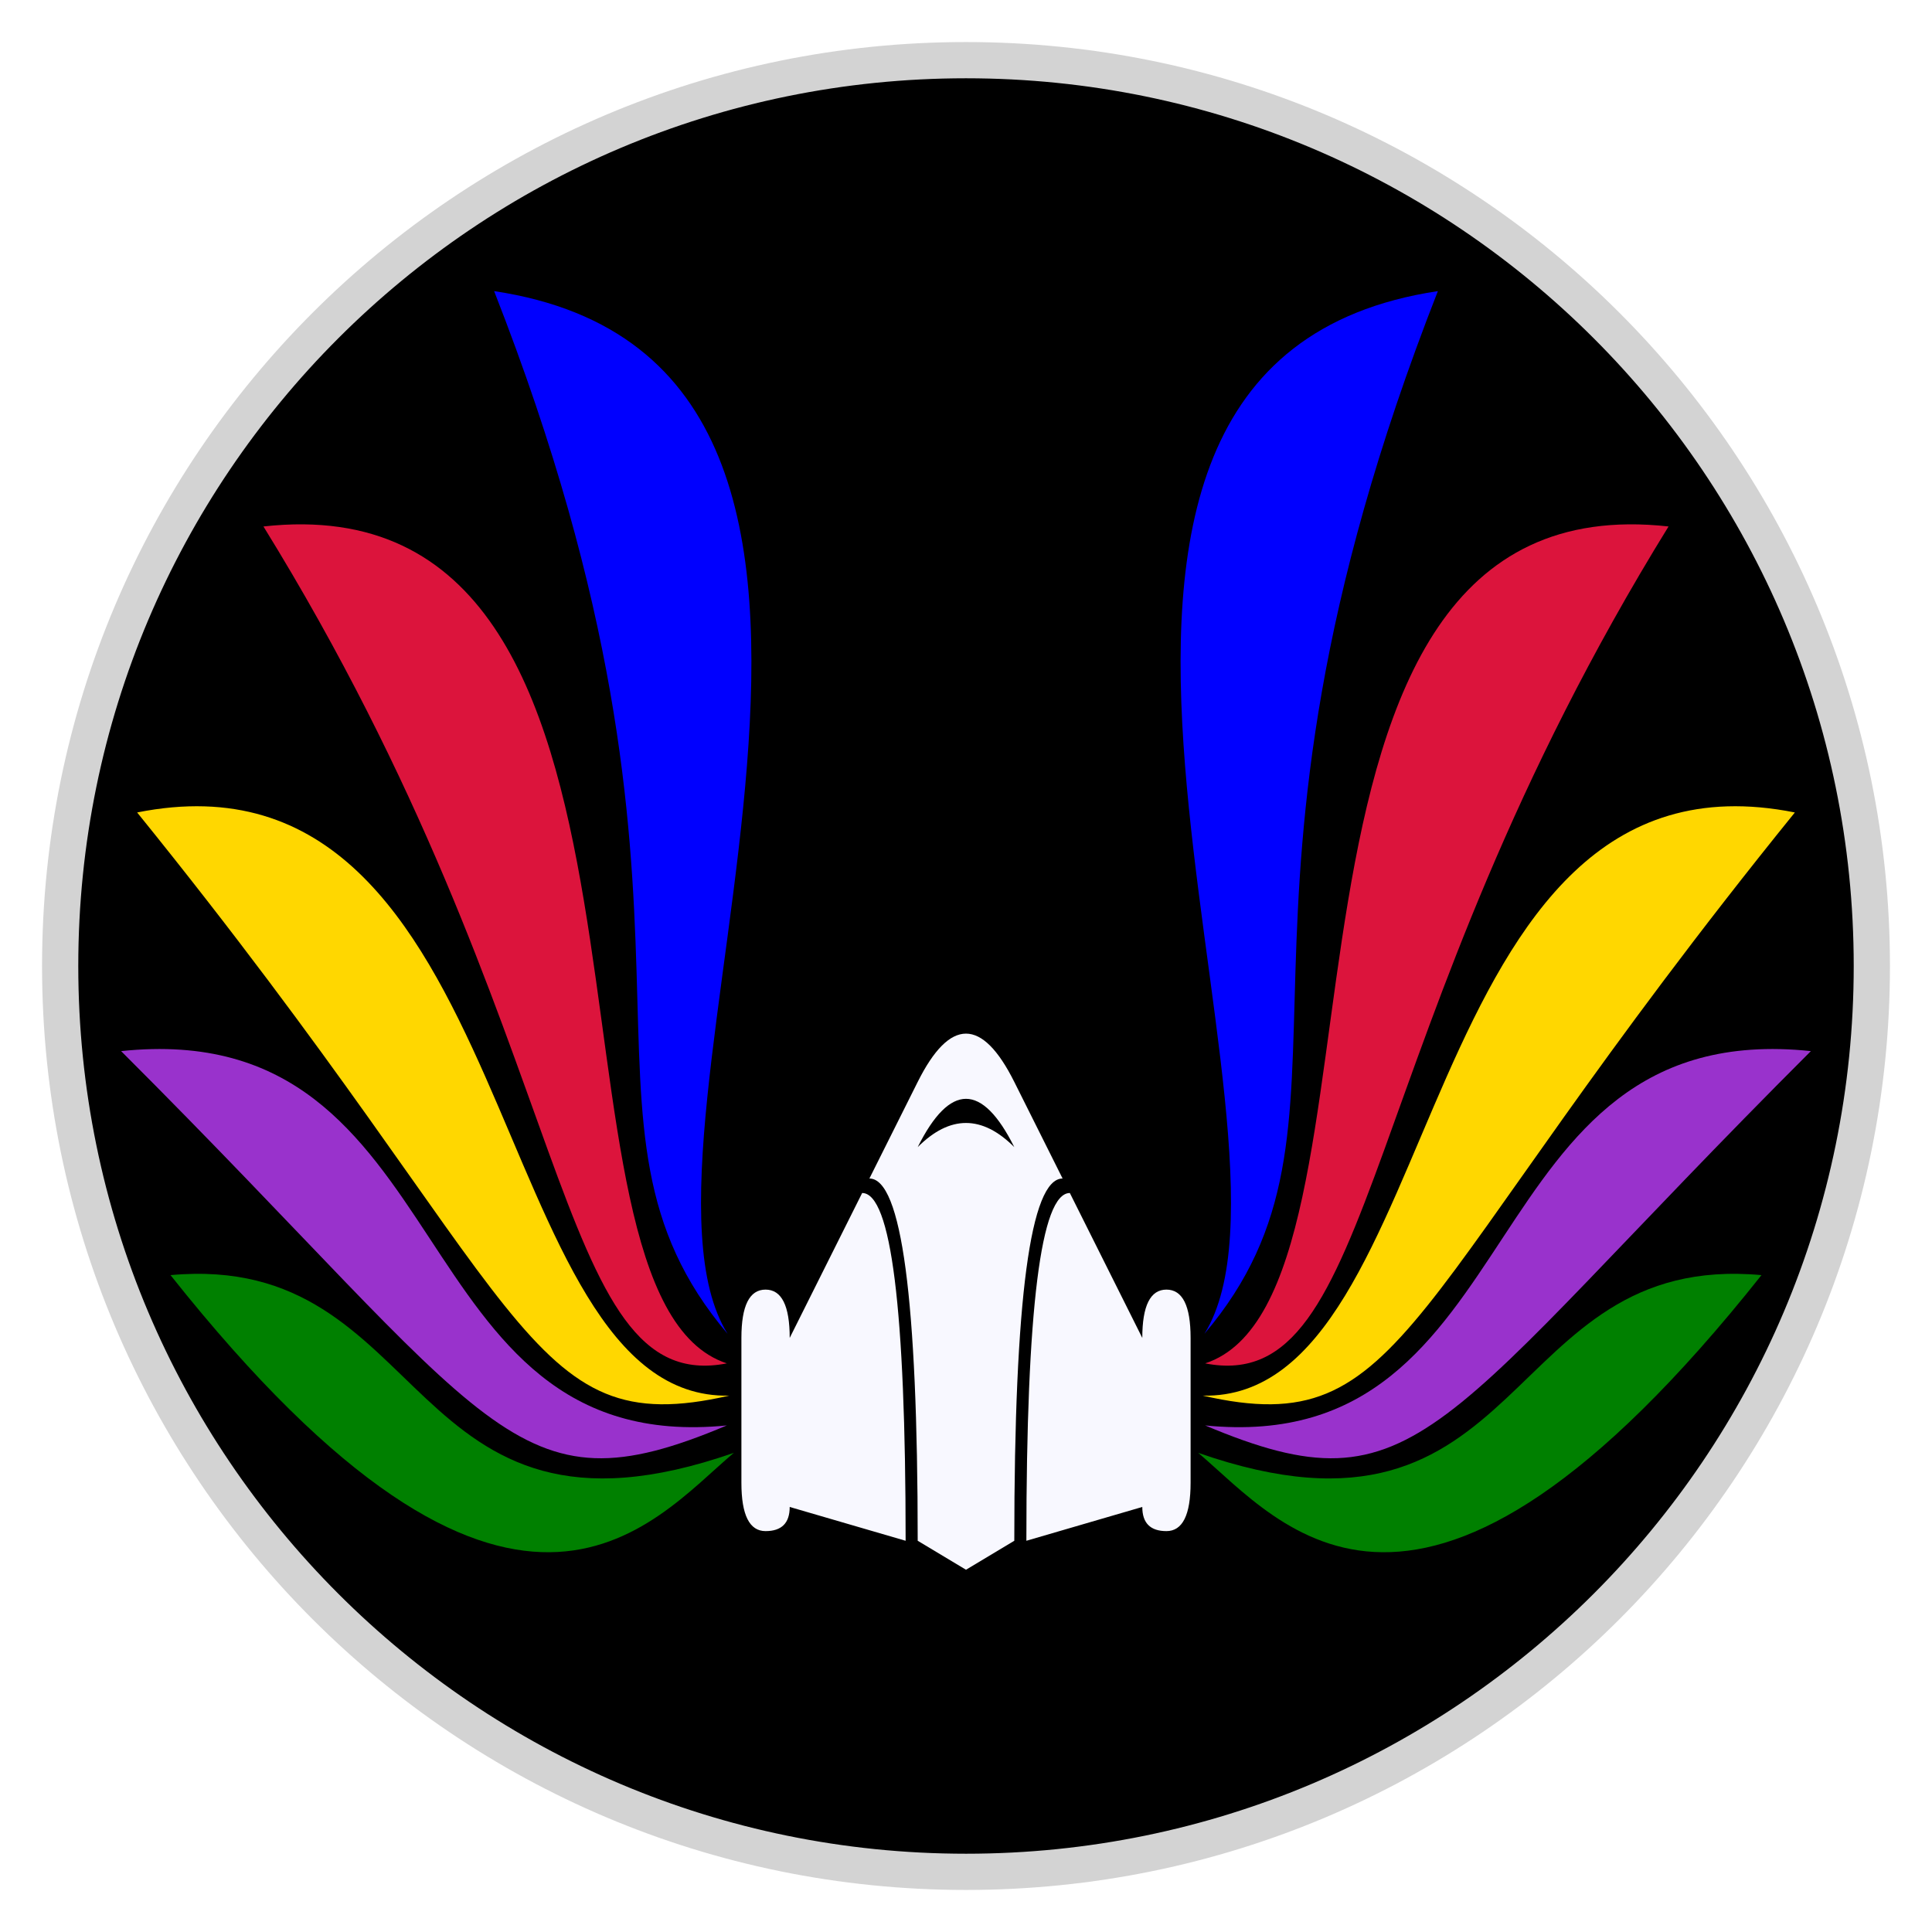
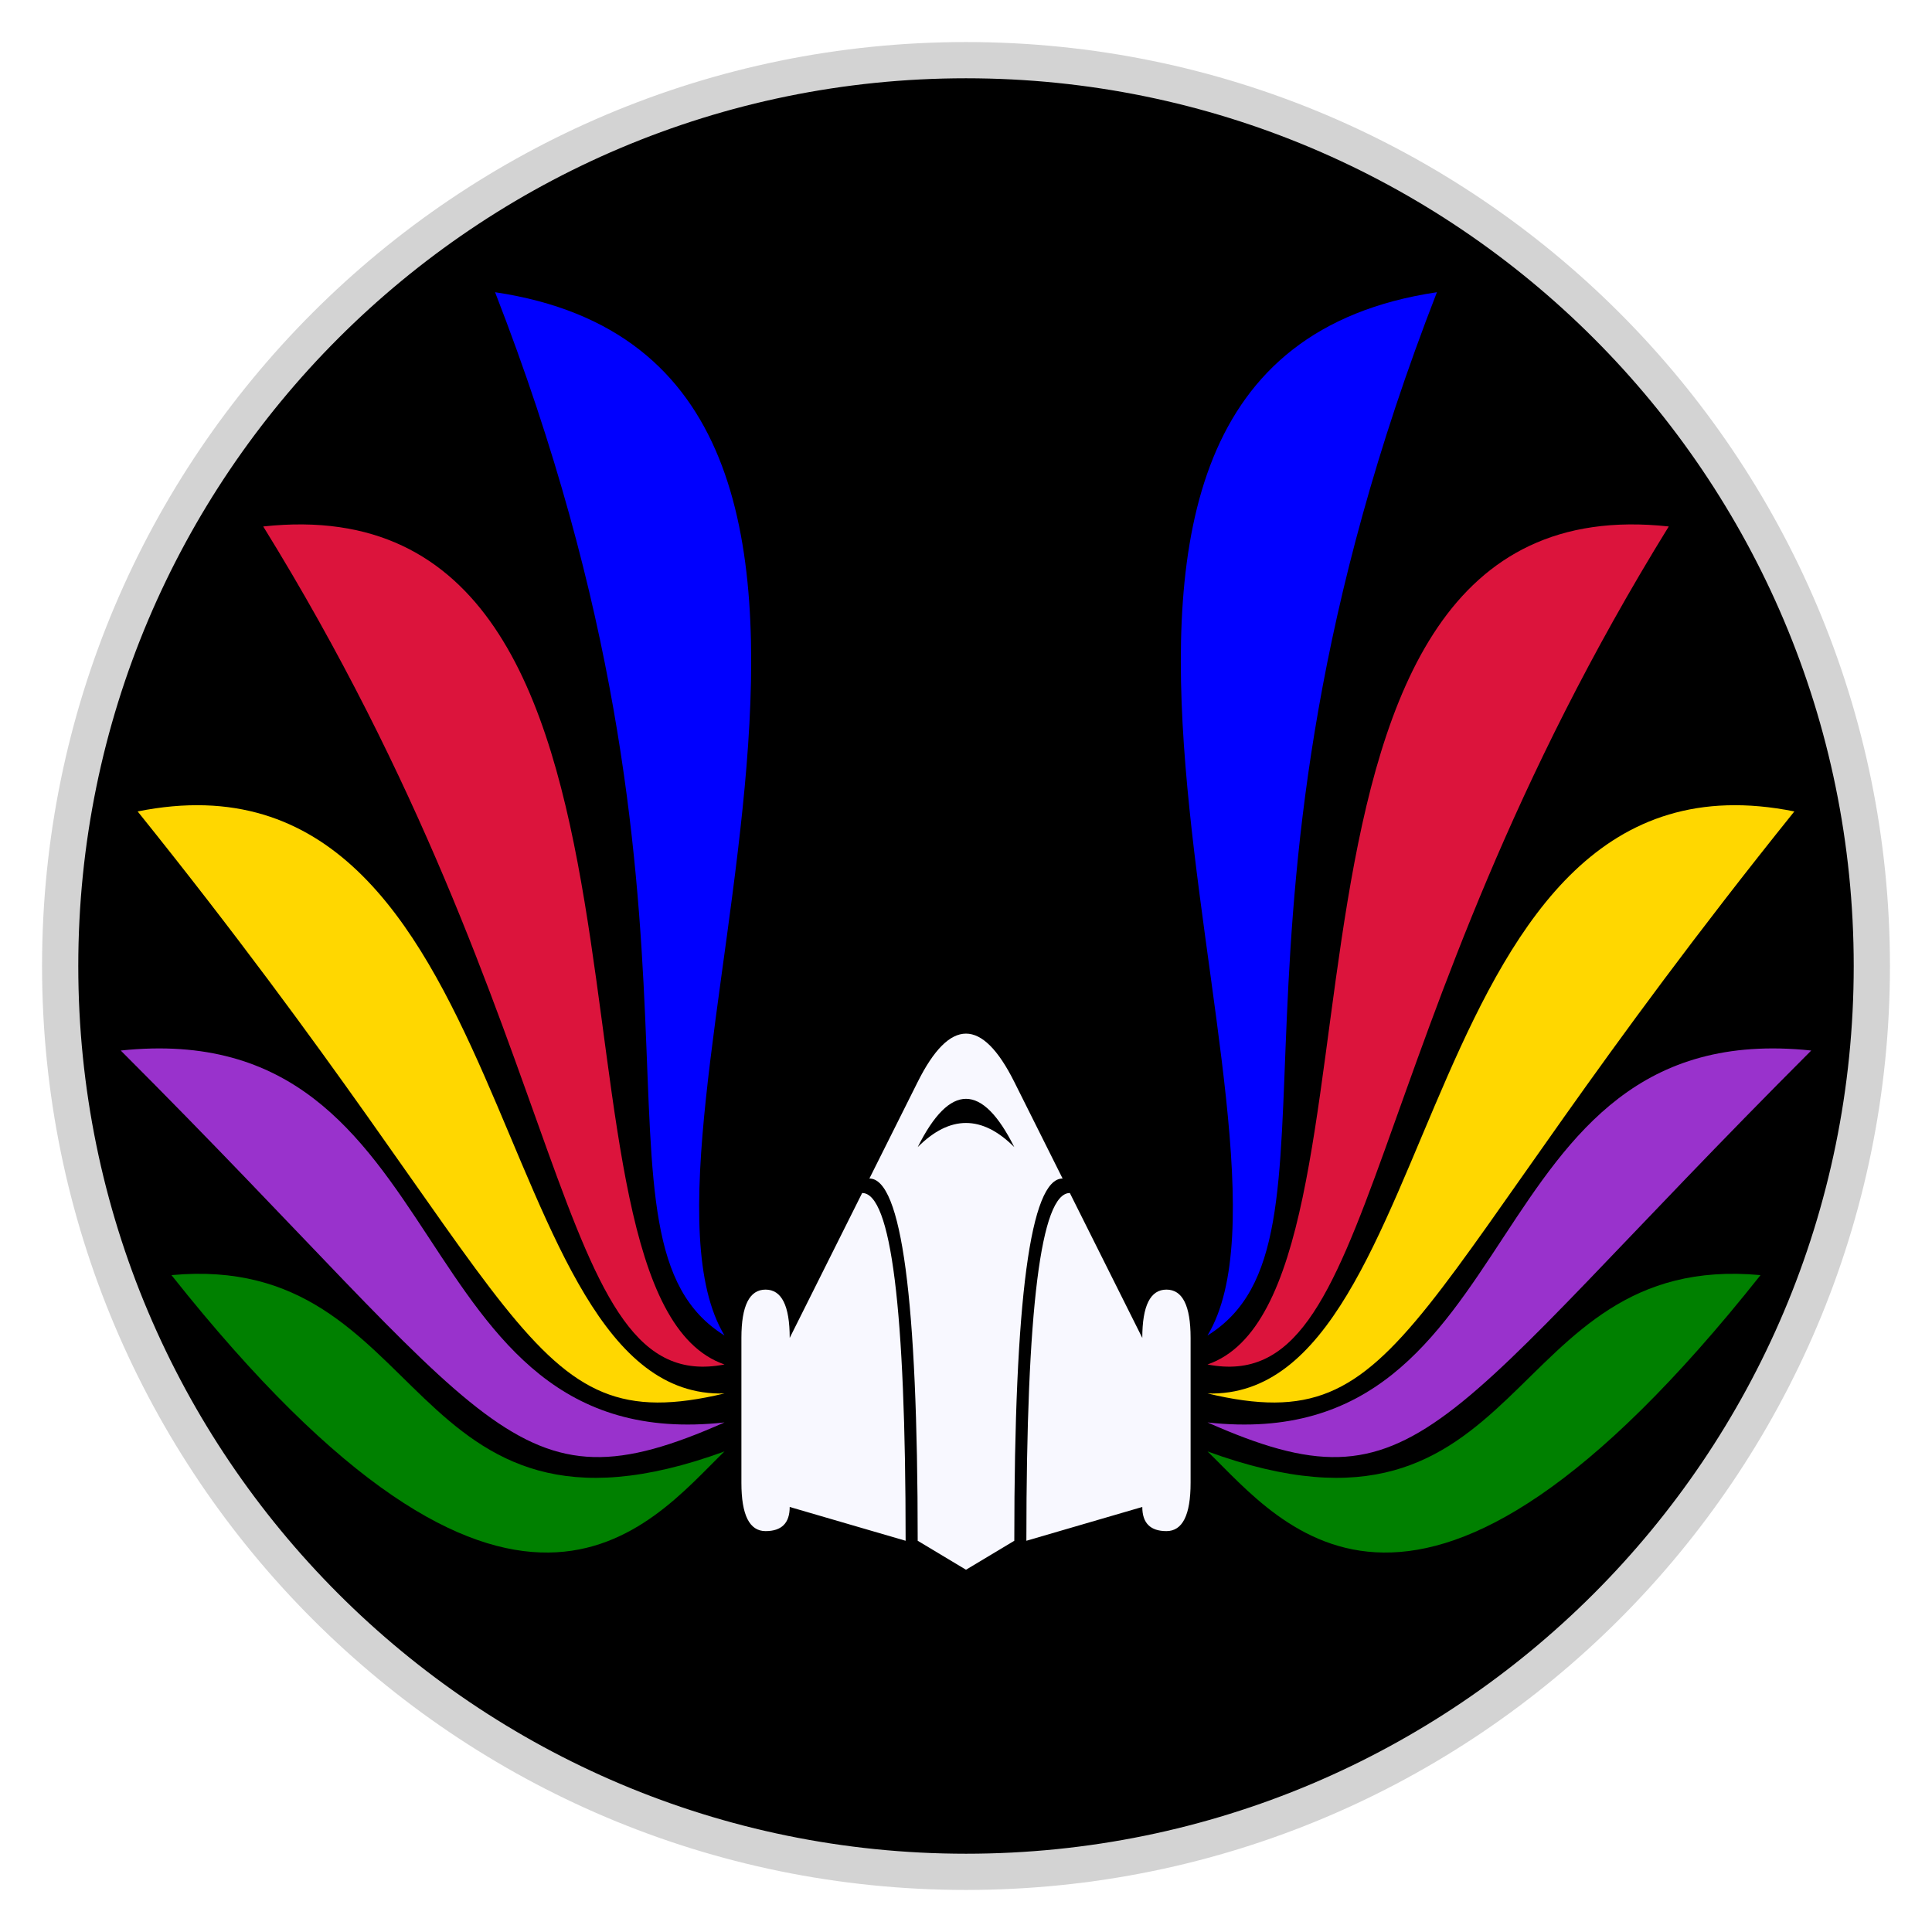
- <svg xmlns="http://www.w3.org/2000/svg" width="100%" height="100%" viewBox="-400 -550 800 800" preserveAspectRatio="xMinYMin meet">
-   <rect id="svgEditorBackground" x="-400" y="-550" width="800" height="800" style="fill: none; stroke: none;" />
-   <circle cx="0" cy="-150" r="375.087" stroke="lightgray" fill="black" style="stroke-width:15" />
-   <path id="center" fill-rule="evenodd" transform="scale(1 -1)" d="M0,-100l-20,12q0,150,-20,150l20,40q20,40,40,0l20,-40q-20,0,-20,-150Zm-20,175q20,20,40,0q-20,40,-40,0Z" style="fill:ghostwhite;" />
-   <path id="leftWing" transform="scale(1 -1)" d="M-25,-88q0,144,-18,144l-30,-60q0,20,-10,20q-10,0,-10,-20l0,-60q0,-20,10,-20q10,0,10,10Z" style="fill:ghostwhite;" />
+ <svg xmlns="http://www.w3.org/2000/svg" width="800" height="800" viewBox="-400 -400 800 800">
+   <circle cx="0" cy="0" r="375.087" stroke="lightgray" fill="black" style="stroke-width:15" />
+   <path id="center" fill-rule="evenodd" d="     M 0 250     l -20 -12     q 0 -150 -20 -150     l 20 -40     q 20 -40 40 0     l 20 40     q -20 0 -20 150     Z     m -20 -175     q 20 -20 40 0     q -20 -40 -40 0     Z" style="fill:ghostwhite;" />
+   <path id="leftWing" d="     M -25 238     q 0 -144 -18 -144     l -30 60     q 0 -20 -10 -20     q -10 0 -10 20     l 0 60     q 0 20 10 20     q 10 0 10 -10     Z" style="fill:ghostwhite;" />
  <g id="leftFeathers">
-     <path d="M -98.727 2.303 C -173.212 -85.515 -92.545 -167.152 -195.394 -429.455 C 6.182 -399.152 -150 -80 -98.727 2.303 z" style="fill:blue;" />
-     <path d="M -99.03 14.545 C -171.879 28.788 -160 -120 -290.909 -332 C -107.394 -352.364 -184.485 -13.515 -99.03 14.545 z" style="fill:crimson;" />
-     <path d="M -98.061 27.909 C -183.515 47.455 -178.727 -10.303 -343.212 -213.576 C -183.515 -245.515 -200 30 -98.061 27.909 z" style="fill:gold" />
-     <path d="M -99.03 40.242 C -188 77.758 -193.636 41.273 -349.848 -114.758 C -207.758 -129.697 -235.818 53.879 -99.03 40.242 z" style="fill:darkorchid" />
-     <path d="M -96.121 51.576 C -130.545 80.606 -187.394 156.848 -329.394 -22 C -220.606 -31.939 -233.879 99.697 -96.121 51.576 z" style="fill:green" />
+     <path d="       M -100 153       C -163 114 -93 -17 -195 -279       C 6 -249 -150 70 -100 153       z" style="fill:blue;" />
+     <path d="       M -100 165       C -172 179 -160 30 -291 -182       C -107 -202 -184 136 -100 165       z" style="fill:crimson;" />
+     <path d="       M -100 177       C -184 197 -179 140 -343 -64       C -184 -96 -200 180 -100 177       z" style="fill:gold" />
+     <path d="       M -100 189       C -188 228 -194 191 -350 35       C -208 20 -236 204 -100 189       z" style="fill:darkorchid" />
+     <path d="       M -100 201       C -131 231 -187 307 -329 128       C -221 118 -234 250 -100 201       z" style="fill:green" />
  </g>
  <use href="#leftWing" transform="scale(-1 1)" />
  <use href="#leftFeathers" transform="scale(-1 1)" />
-   <text style="fill:black;font-family:Arial Black;font-size:20px" x="-152.727" y="110.364" id="e1_texte">ANGELS</text>
</svg>
